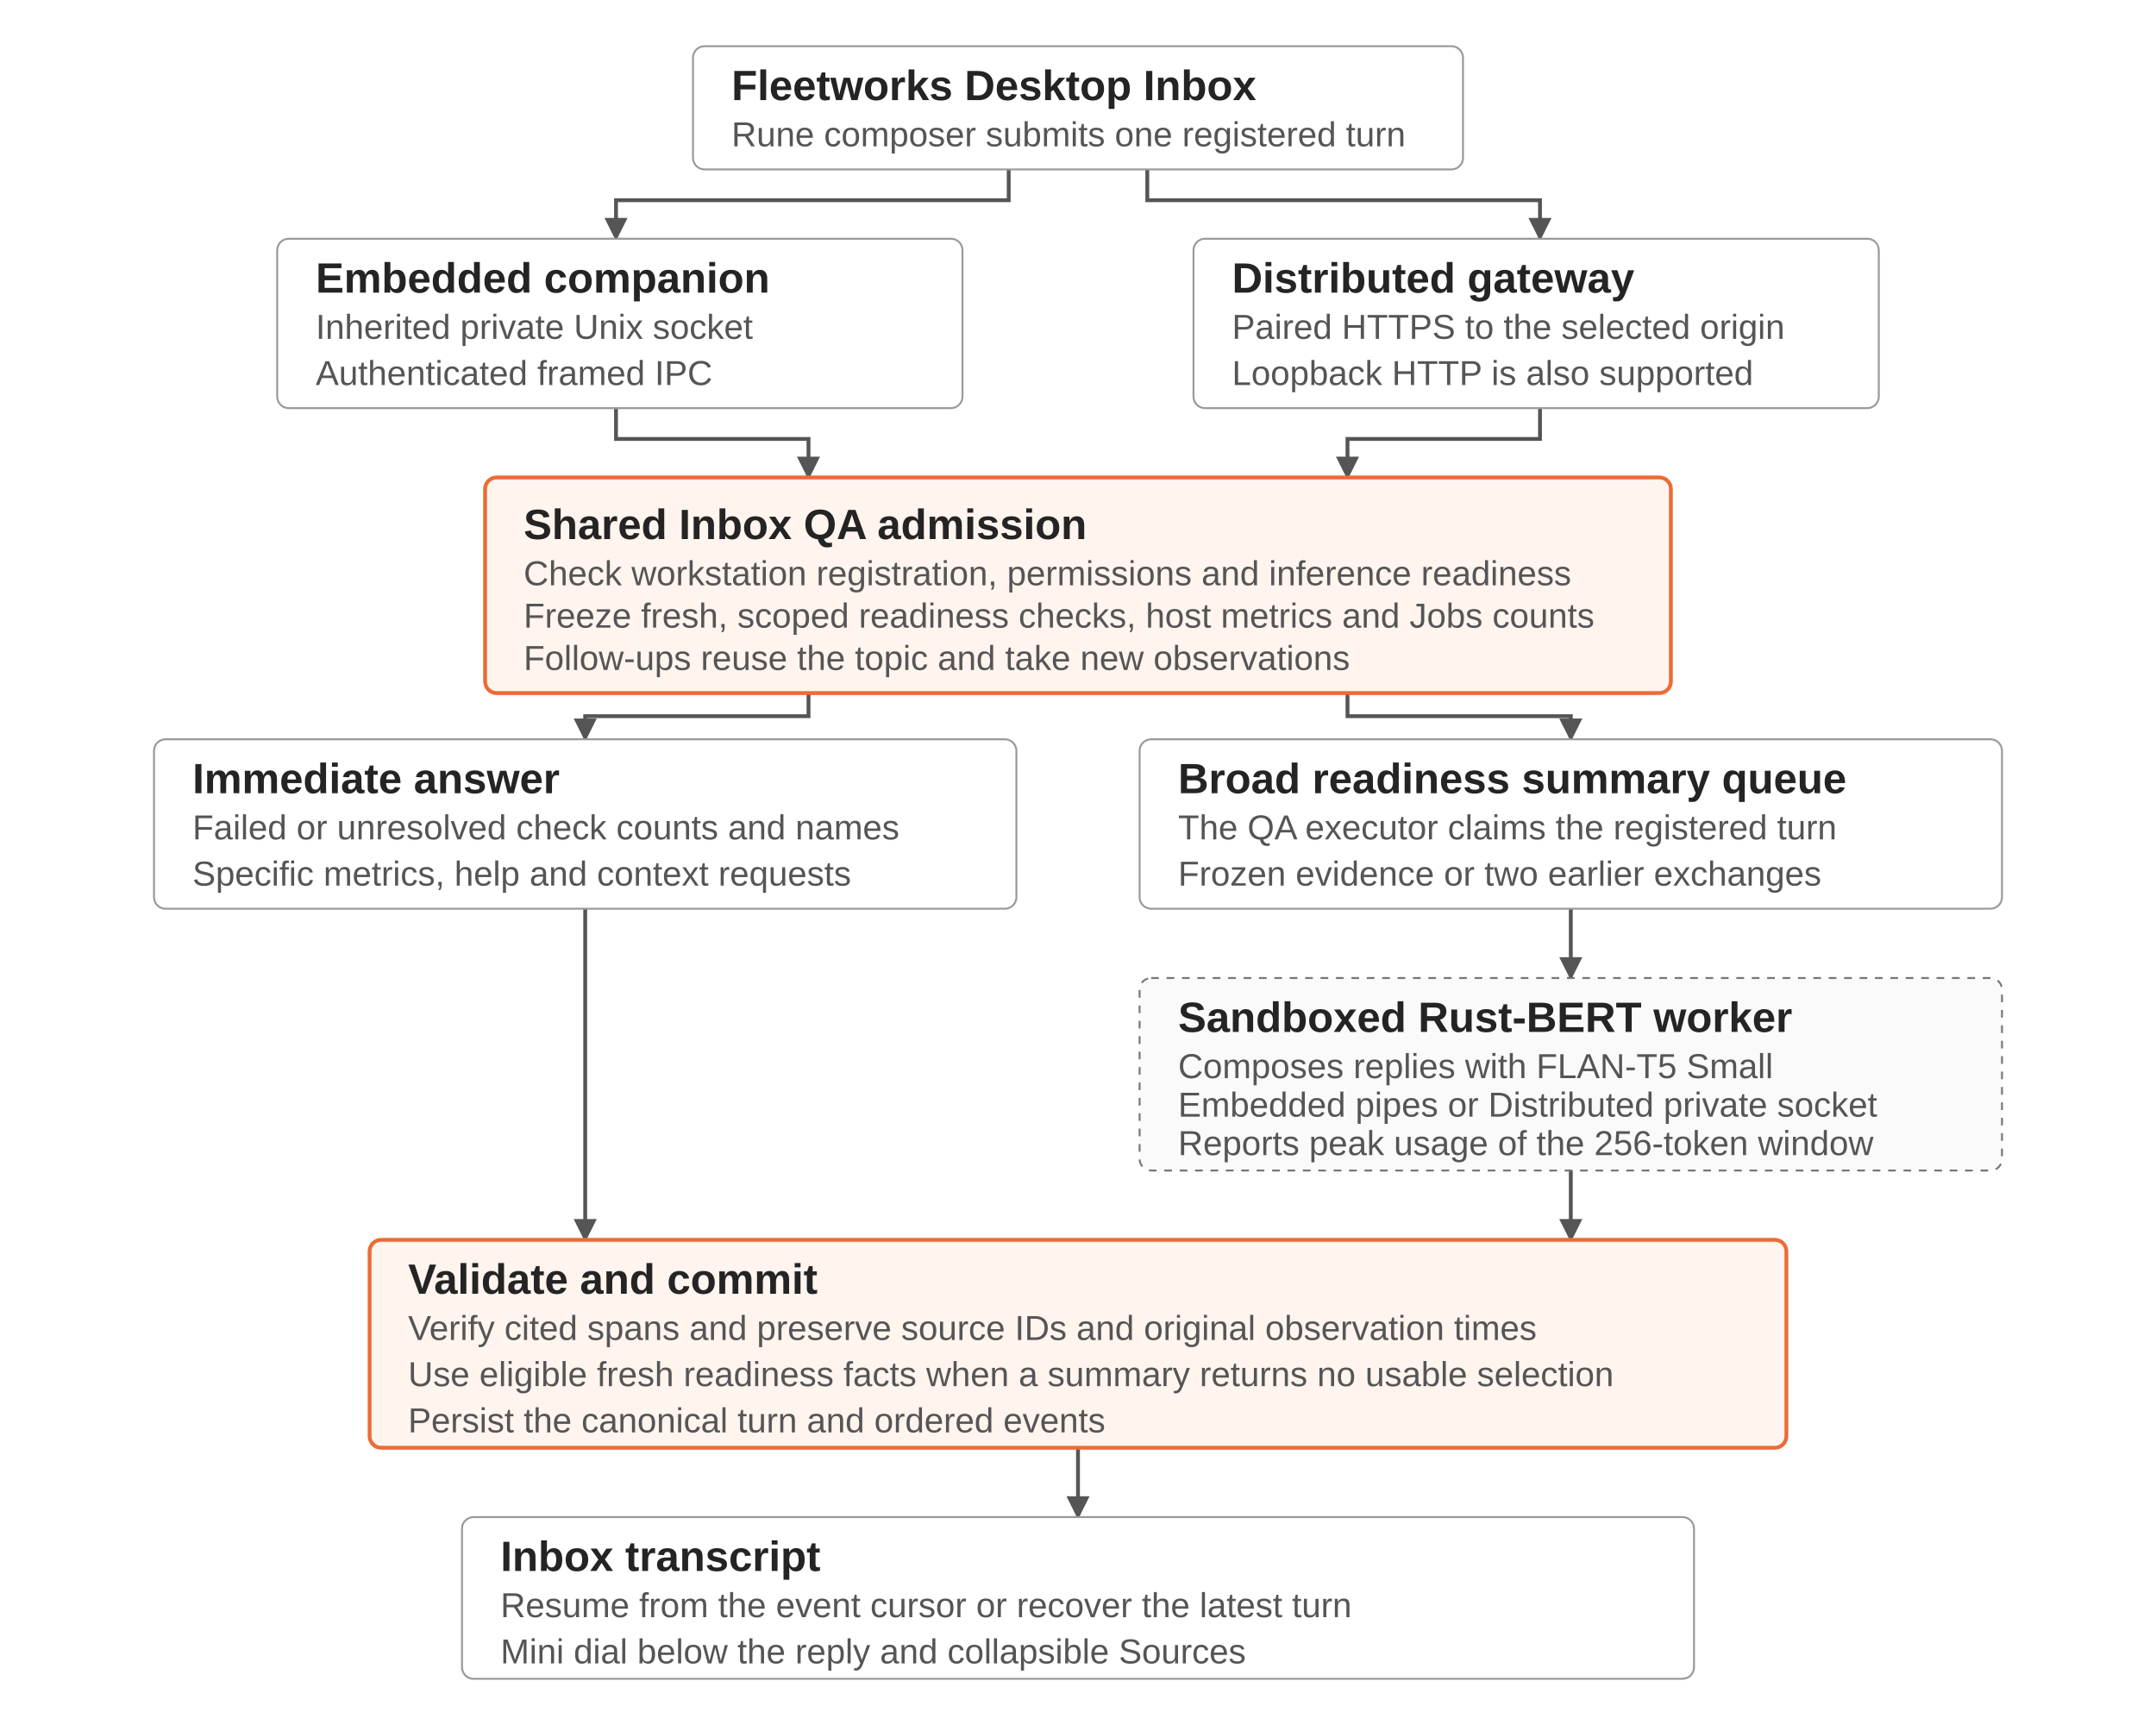
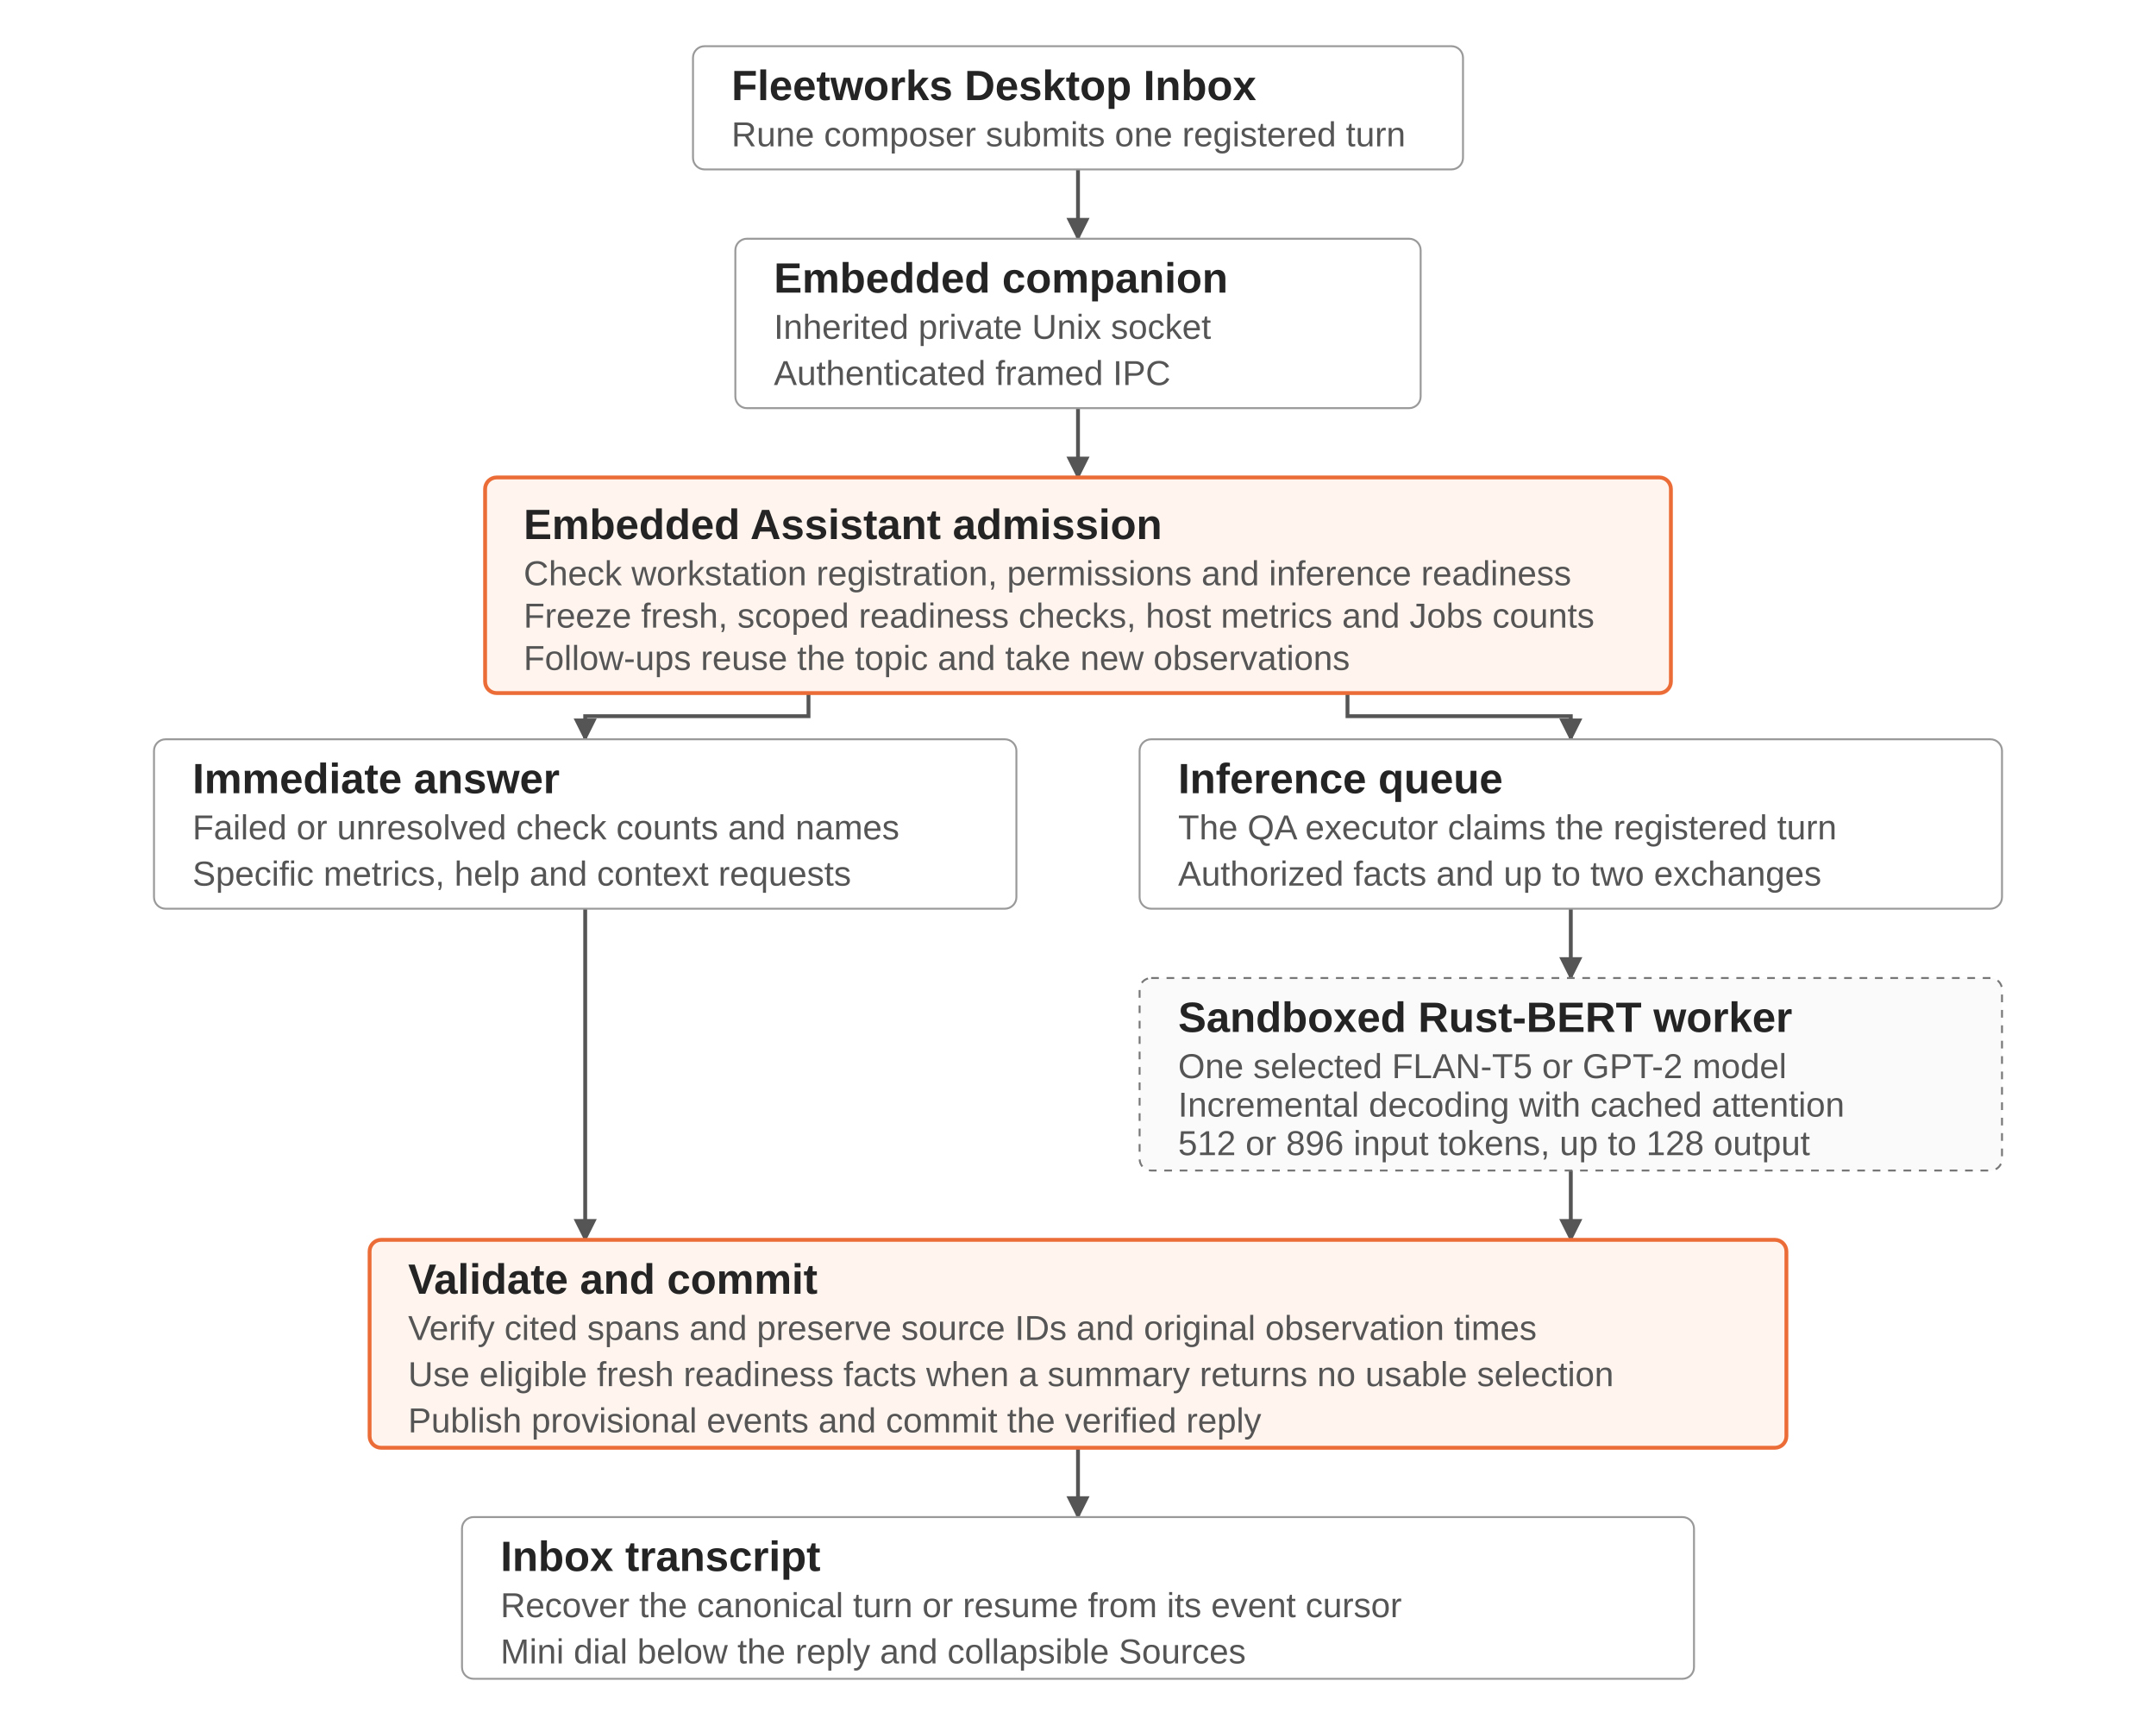
<svg xmlns="http://www.w3.org/2000/svg" viewBox="0 0 1120 896" role="img" aria-labelledby="inbox-prompt-flow-title inbox-prompt-flow-desc">
  <style>
    text{font-family:Geist,Arial,sans-serif;fill:#242424}
    .label{font-size:22px;font-weight:600}
    .note{font-size:18px;fill:#555}
    .node{fill:#fff;stroke:#999;stroke-width:1}
    .focus{fill:#fff4ee;stroke:#eb6c36;stroke-width:2}
    .isolated{fill:#fafafa;stroke:#777;stroke-width:1;stroke-dasharray:4 4}
    .wire{fill:none;stroke:#555;stroke-width:2;marker-end:url(#inbox-prompt-arrow)}
  </style>
  <defs>
    <marker id="inbox-prompt-arrow" viewBox="0 0 10 10" refX="9" refY="5" markerWidth="6" markerHeight="6" orient="auto">
      <path d="M 0 0 L 10 5 L 0 10 Z" fill="#555" />
    </marker>
  </defs>
  <rect width="1120" height="896" fill="#fff" />
  <g class="wire">
-     <path d="M 524 88 V 104 H 320 V 124" />
-     <path d="M 596 88 V 104 H 800 V 124" />
-     <path d="M 320 212 V 228 H 420 V 248" />
-     <path d="M 800 212 V 228 H 700 V 248" />
+     <path d="M 560 88 V 124" />
+     <path d="M 560 212 V 248" />
    <path d="M 420 360 V 372 H 304 V 384" />
    <path d="M 700 360 V 372 H 816 V 384" />
    <path d="M 304 472 V 644" />
    <path d="M 816 472 V 508" />
    <path d="M 816 608 V 644" />
    <path d="M 560 752 V 788" />
  </g>
  <g data-card="true">
    <rect x="360" y="24" width="400" height="64" rx="6" class="node" />
    <text x="380" y="52" class="label">Fleetworks Desktop Inbox</text>
    <text x="380" y="76" class="note">Rune composer submits one registered turn</text>
  </g>
  <g data-card="true">
-     <rect x="144" y="124" width="356" height="88" rx="6" class="node" />
-     <text x="164" y="152" class="label">Embedded companion</text>
-     <text x="164" y="176" class="note">Inherited private Unix socket</text>
-     <text x="164" y="200" class="note">Authenticated framed IPC</text>
-   </g>
-   <g data-card="true">
-     <rect x="620" y="124" width="356" height="88" rx="6" class="node" />
-     <text x="640" y="152" class="label">Distributed gateway</text>
-     <text x="640" y="176" class="note">Paired HTTPS to the selected origin</text>
-     <text x="640" y="200" class="note">Loopback HTTP is also supported</text>
+     <rect x="382" y="124" width="356" height="88" rx="6" class="node" />
+     <text x="402" y="152" class="label">Embedded companion</text>
+     <text x="402" y="176" class="note">Inherited private Unix socket</text>
+     <text x="402" y="200" class="note">Authenticated framed IPC</text>
  </g>
  <g data-card="true">
    <rect x="252" y="248" width="616" height="112" rx="6" class="focus" />
-     <text x="272" y="280" class="label">Shared Inbox QA admission</text>
+     <text x="272" y="280" class="label">Embedded Assistant admission</text>
    <text x="272" y="304" class="note">Check workstation registration, permissions and inference readiness</text>
    <text x="272" y="326" class="note">Freeze fresh, scoped readiness checks, host metrics and Jobs counts</text>
    <text x="272" y="348" class="note">Follow-ups reuse the topic and take new observations</text>
  </g>
  <g data-card="true">
    <rect x="80" y="384" width="448" height="88" rx="6" class="node" />
    <text x="100" y="412" class="label">Immediate answer</text>
    <text x="100" y="436" class="note">Failed or unresolved check counts and names</text>
    <text x="100" y="460" class="note">Specific metrics, help and context requests</text>
  </g>
  <g data-card="true">
    <rect x="592" y="384" width="448" height="88" rx="6" class="node" />
-     <text x="612" y="412" class="label">Broad readiness summary queue</text>
+     <text x="612" y="412" class="label">Inference queue</text>
    <text x="612" y="436" class="note">The QA executor claims the registered turn</text>
-     <text x="612" y="460" class="note">Frozen evidence or two earlier exchanges</text>
+     <text x="612" y="460" class="note">Authorized facts and up to two exchanges</text>
  </g>
  <g data-card="true">
    <rect x="592" y="508" width="448" height="100" rx="6" class="isolated" />
    <text x="612" y="536" class="label">Sandboxed Rust-BERT worker</text>
-     <text x="612" y="560" class="note">Composes replies with FLAN-T5 Small</text>
-     <text x="612" y="580" class="note">Embedded pipes or Distributed private socket</text>
-     <text x="612" y="600" class="note">Reports peak usage of the 256-token window</text>
+     <text x="612" y="560" class="note">One selected FLAN-T5 or GPT-2 model</text>
+     <text x="612" y="580" class="note">Incremental decoding with cached attention</text>
+     <text x="612" y="600" class="note">512 or 896 input tokens, up to 128 output</text>
  </g>
  <g data-card="true">
    <rect x="192" y="644" width="736" height="108" rx="6" class="focus" />
    <text x="212" y="672" class="label">Validate and commit</text>
    <text x="212" y="696" class="note">Verify cited spans and preserve source IDs and original observation times</text>
    <text x="212" y="720" class="note">Use eligible fresh readiness facts when a summary returns no usable selection</text>
-     <text x="212" y="744" class="note">Persist the canonical turn and ordered events</text>
+     <text x="212" y="744" class="note">Publish provisional events and commit the verified reply</text>
  </g>
  <g data-card="true">
    <rect x="240" y="788" width="640" height="84" rx="6" class="node" />
    <text x="260" y="816" class="label">Inbox transcript</text>
-     <text x="260" y="840" class="note">Resume from the event cursor or recover the latest turn</text>
+     <text x="260" y="840" class="note">Recover the canonical turn or resume from its event cursor</text>
    <text x="260" y="864" class="note">Mini dial below the reply and collapsible Sources</text>
  </g>
</svg>
